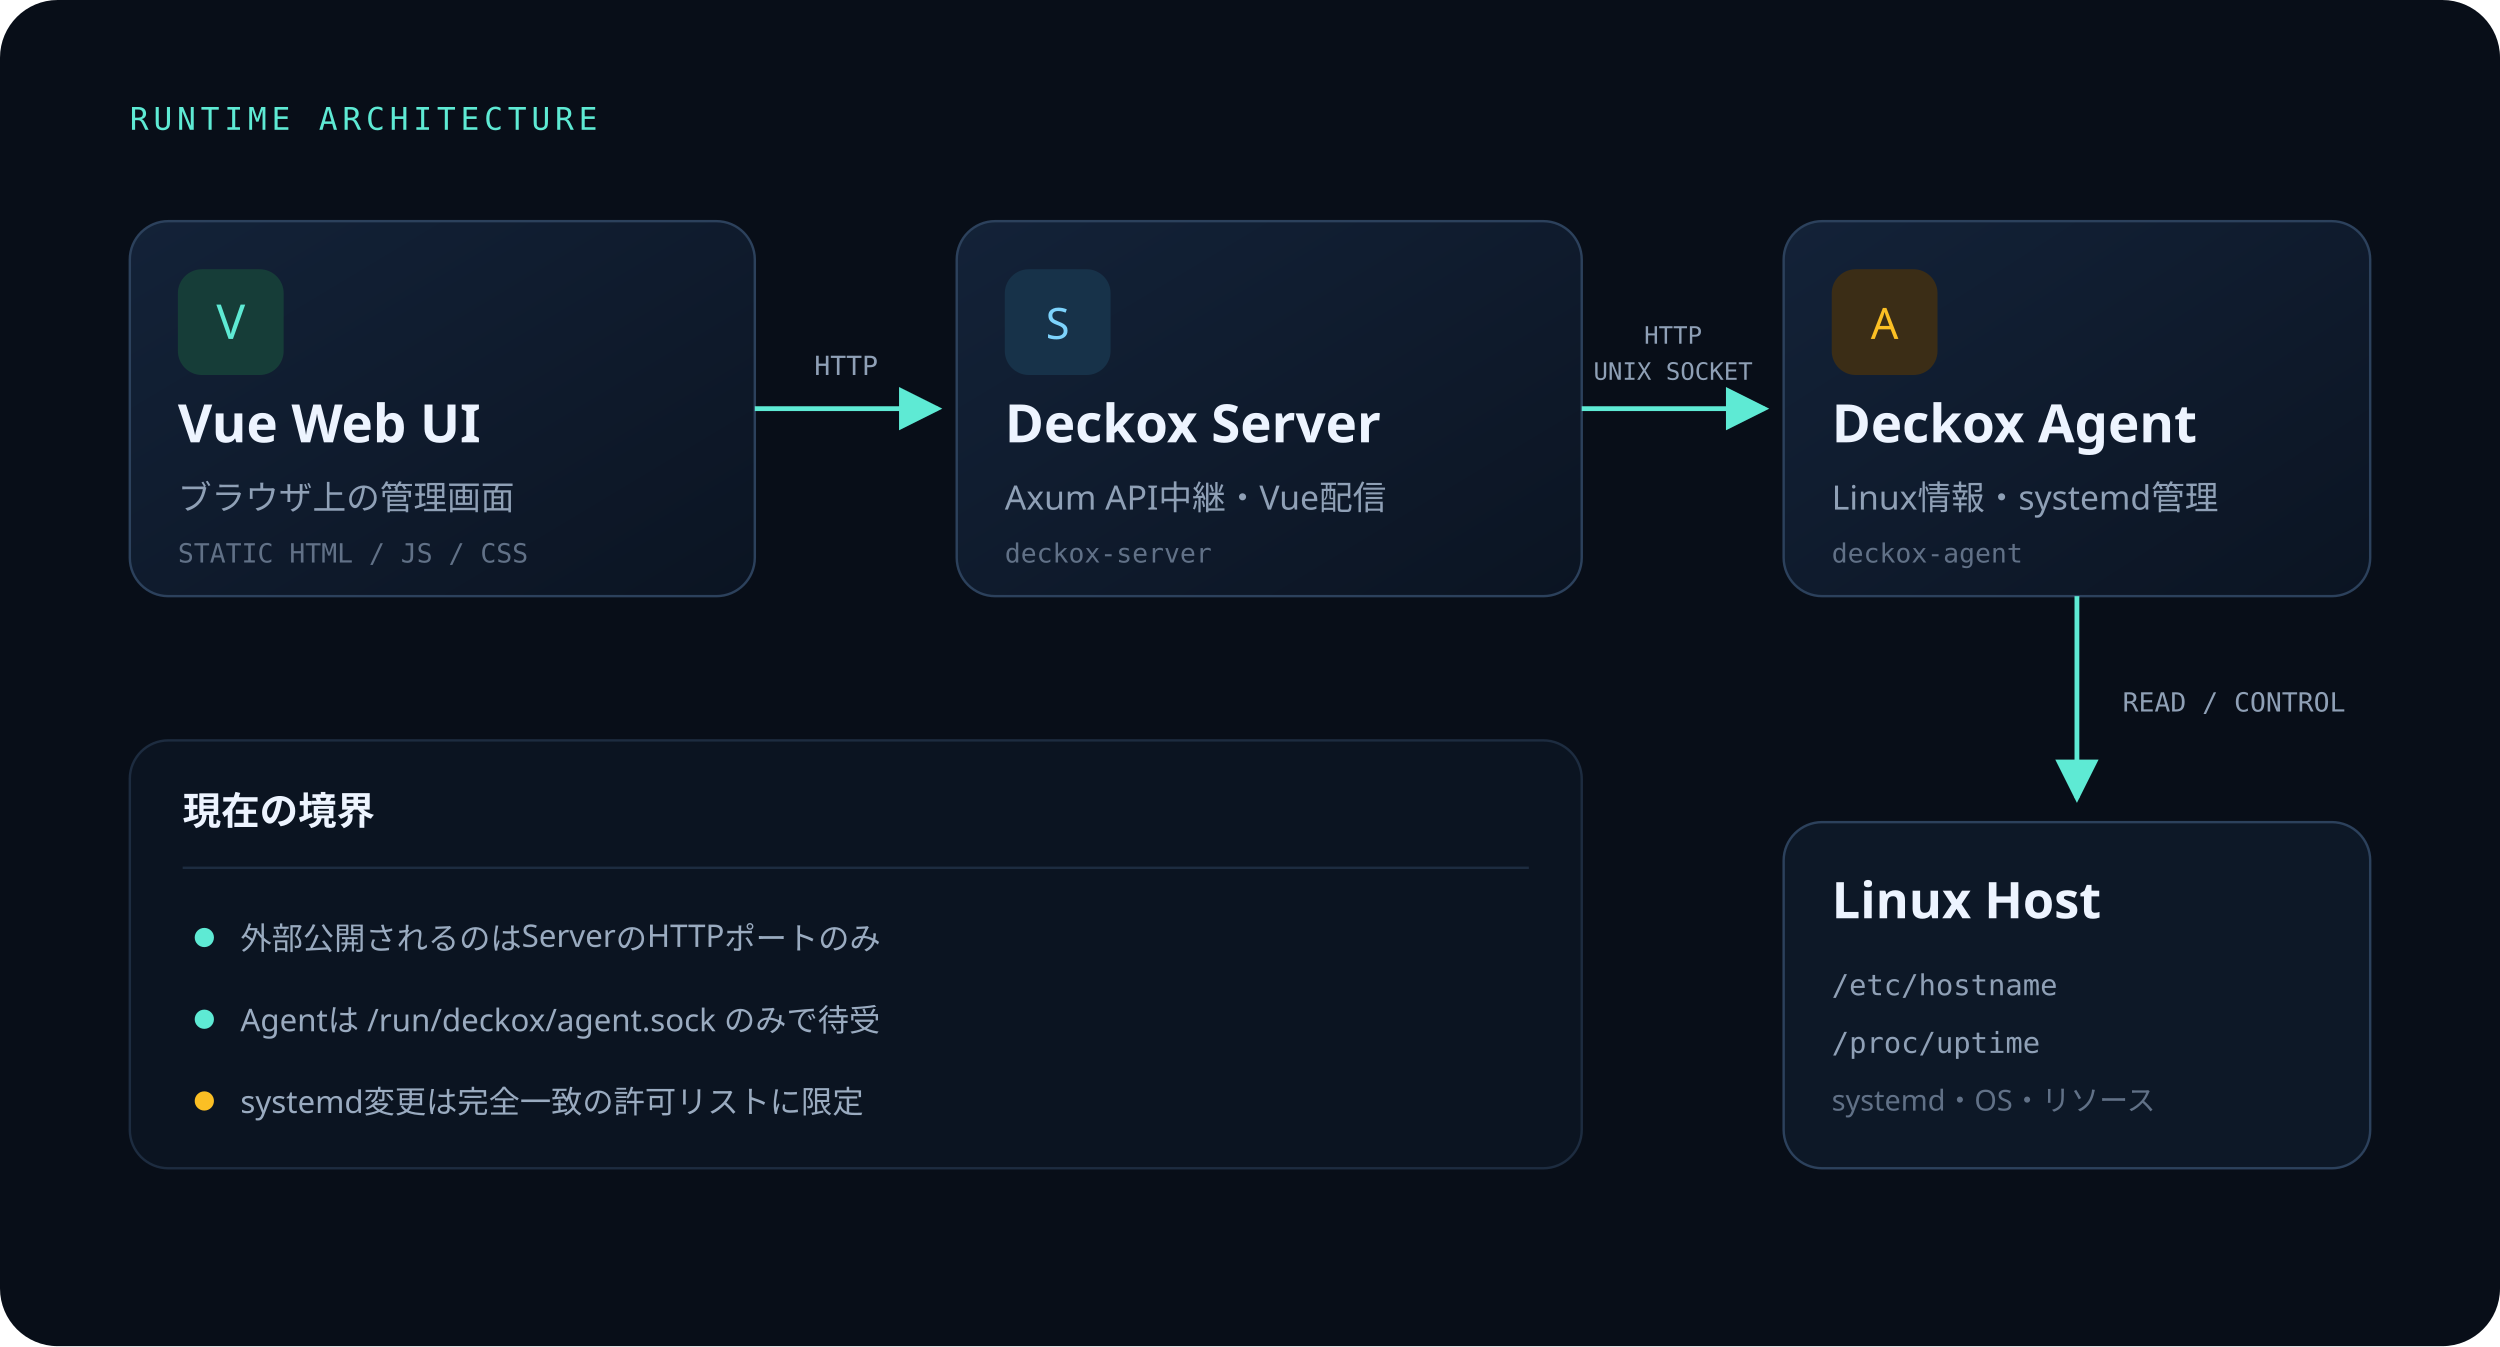
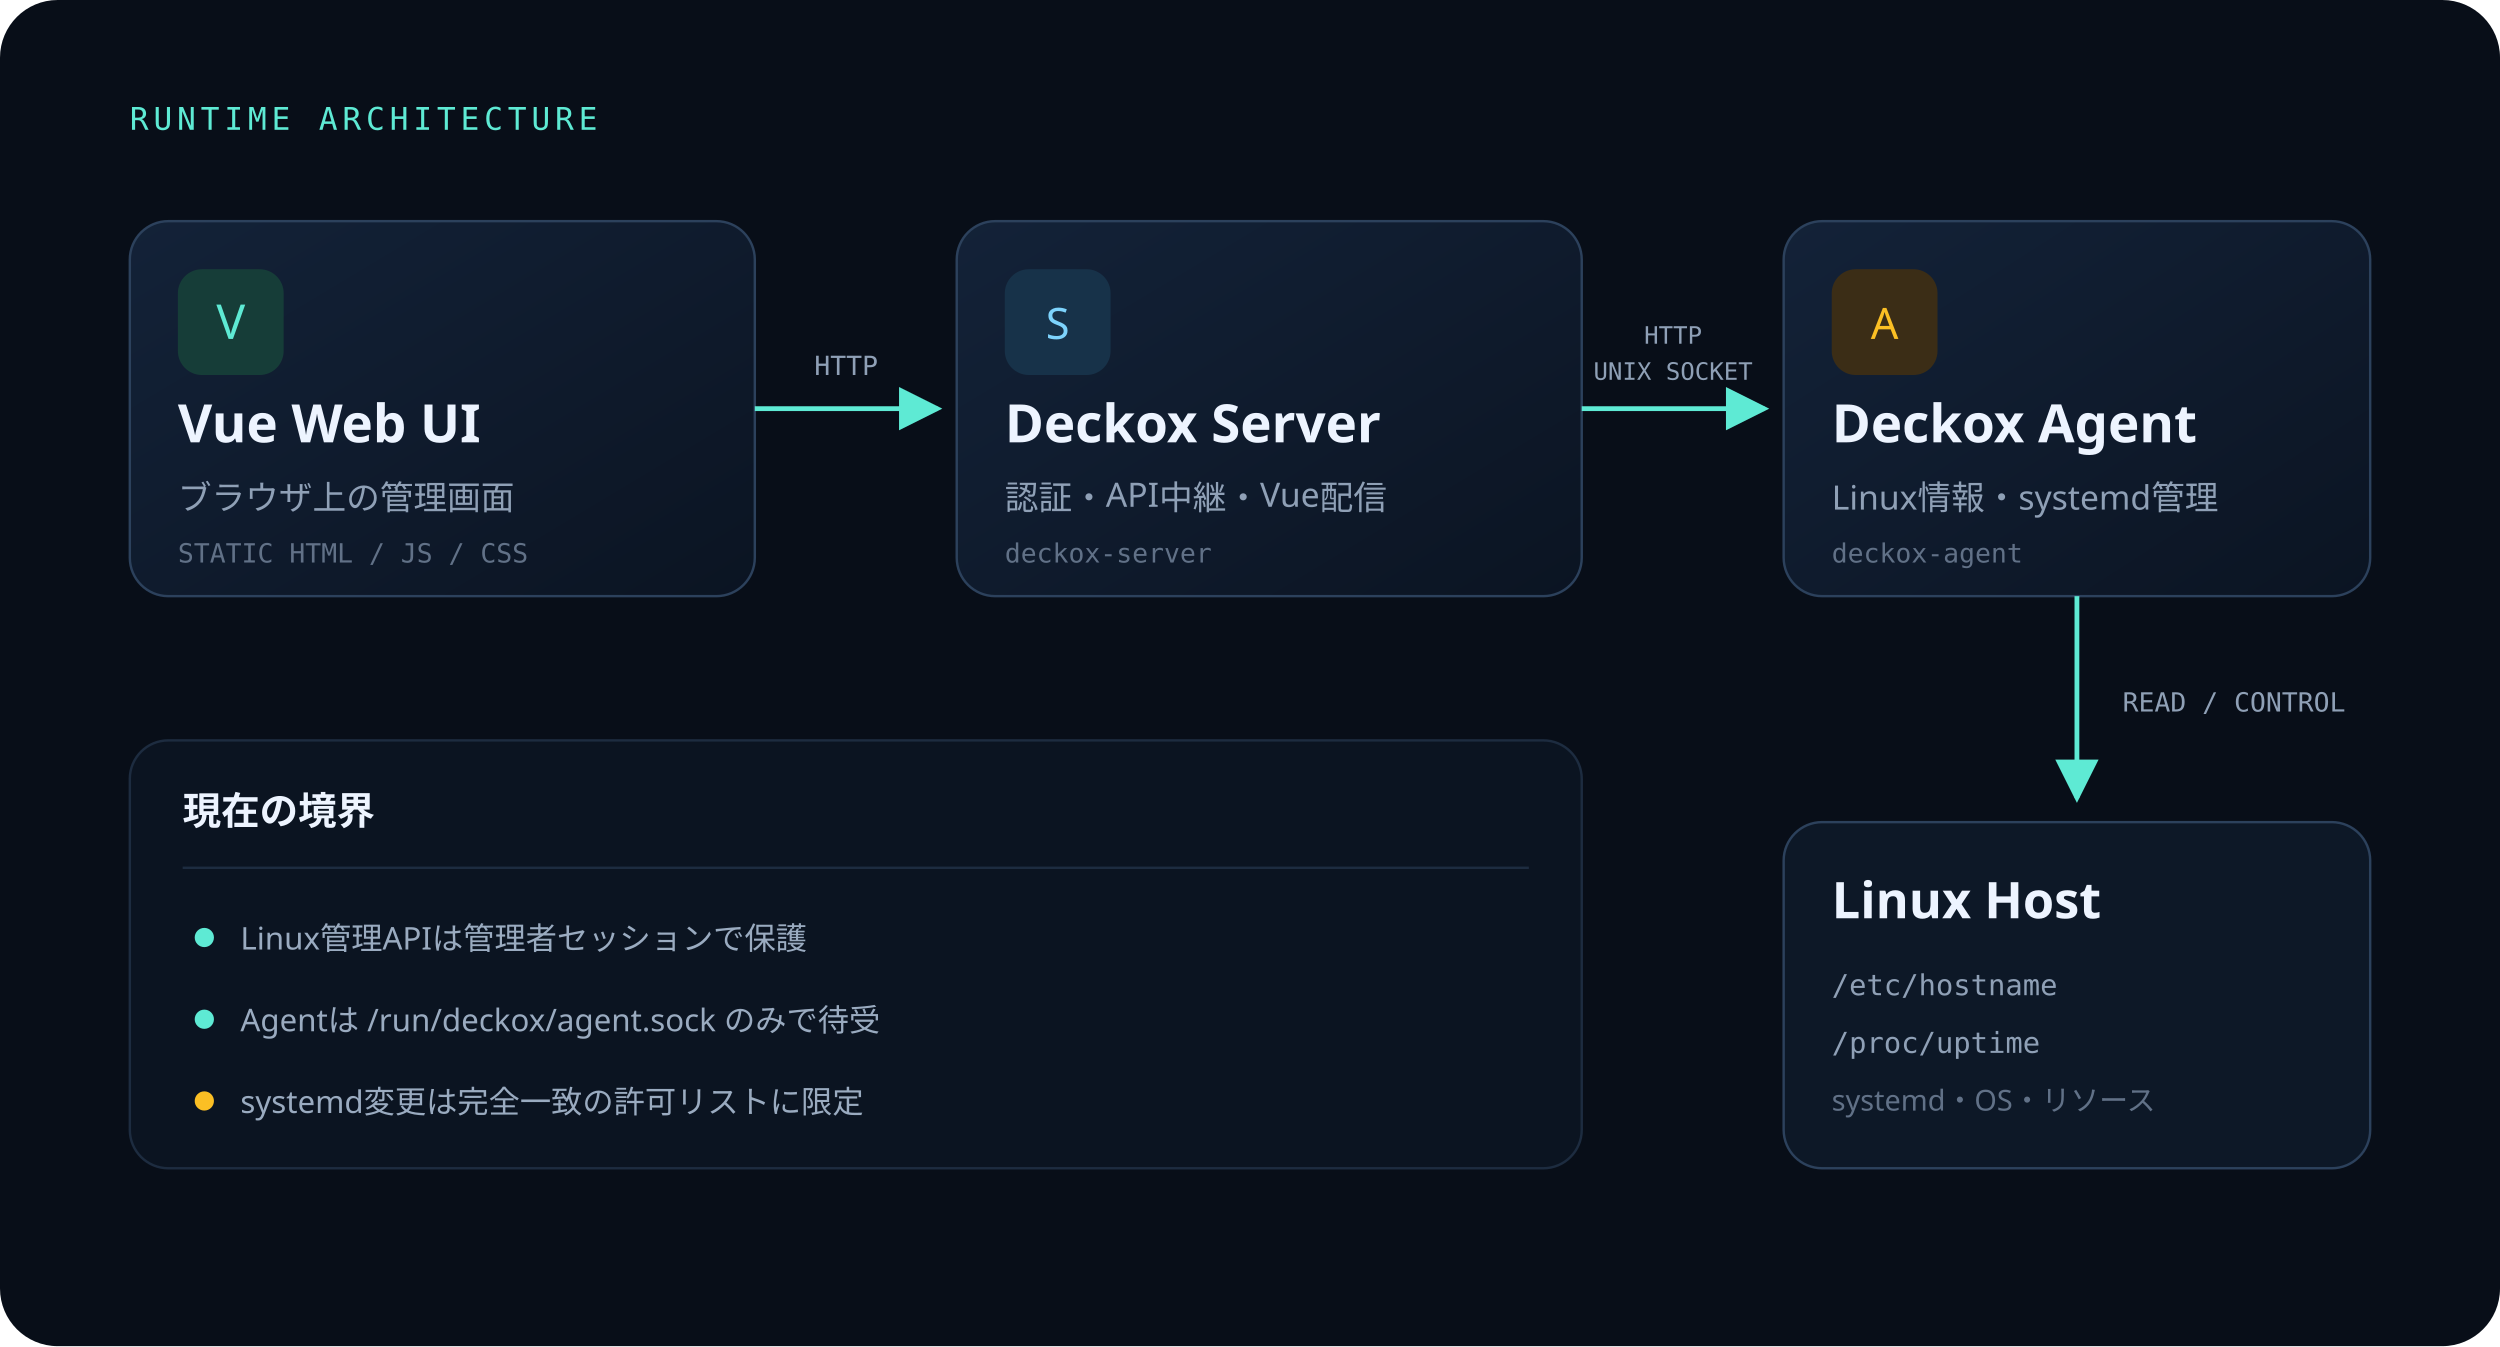
<svg xmlns="http://www.w3.org/2000/svg" viewBox="0 0 1040 560" role="img" aria-labelledby="title desc">
  <defs>
    <linearGradient id="panel" x1="0" x2="1" y1="0" y2="1">
      <stop offset="0" stop-color="#132238" />
      <stop offset="1" stop-color="#0b1422" />
    </linearGradient>
    <marker id="arrow" markerWidth="9" markerHeight="9" refX="8" refY="4.5" orient="auto">
      <path d="M0 0 9 4.5 0 9Z" fill="#5eead4" />
    </marker>
  </defs>
  <rect width="1040" height="560" rx="24" fill="#080e18" />
  <text x="54" y="54" fill="#5eead4" font-family="ui-monospace,monospace" font-size="13" letter-spacing="2">RUNTIME ARCHITECTURE</text>
  <g transform="translate(54 92)">
    <rect width="260" height="156" rx="16" fill="url(#panel)" stroke="#2c415c" />
    <rect x="20" y="20" width="44" height="44" rx="10" fill="#163d38" />
    <text x="42" y="49" text-anchor="middle" fill="#5eead4" font-family="system-ui,sans-serif" font-size="20">V</text>
    <text x="20" y="92" fill="#edf4ff" font-family="system-ui,sans-serif" font-size="22" font-weight="700">Vue Web UI</text>
    <text x="20" y="120" fill="#8fa0b6" font-family="system-ui,sans-serif" font-size="14">ブラウザ上の管理画面</text>
    <text x="20" y="142" fill="#617187" font-family="ui-monospace,monospace" font-size="11">STATIC HTML / JS / CSS</text>
  </g>
  <path d="M314 170 H390" stroke="#5eead4" stroke-width="2" marker-end="url(#arrow)" />
  <text x="352" y="156" text-anchor="middle" fill="#8fa0b6" font-family="ui-monospace,monospace" font-size="11">HTTP</text>
  <g transform="translate(398 92)">
    <rect width="260" height="156" rx="16" fill="url(#panel)" stroke="#2c415c" />
    <rect x="20" y="20" width="44" height="44" rx="10" fill="#173249" />
    <text x="42" y="49" text-anchor="middle" fill="#7dd3fc" font-family="system-ui,sans-serif" font-size="18">S</text>
    <text x="20" y="92" fill="#edf4ff" font-family="system-ui,sans-serif" font-size="22" font-weight="700">Deckox Server</text>
-     <text x="20" y="120" fill="#8fa0b6" font-family="system-ui,sans-serif" font-size="14">Axum API中継・Vue配信</text>
+     <text x="20" y="120" fill="#8fa0b6" font-family="system-ui,sans-serif" font-size="14">認証・API中継・Vue配信</text>
    <text x="20" y="142" fill="#617187" font-family="ui-monospace,monospace" font-size="11">deckox-server</text>
  </g>
  <path d="M658 170 H734" stroke="#5eead4" stroke-width="2" marker-end="url(#arrow)" />
  <text x="696" y="143" text-anchor="middle" fill="#8fa0b6" font-family="ui-monospace,monospace" font-size="10">HTTP</text>
  <text x="696" y="158" text-anchor="middle" fill="#8fa0b6" font-family="ui-monospace,monospace" font-size="10">UNIX SOCKET</text>
  <g transform="translate(742 92)">
    <rect width="244" height="156" rx="16" fill="url(#panel)" stroke="#2c415c" />
    <rect x="20" y="20" width="44" height="44" rx="10" fill="#3b2d16" />
    <text x="42" y="49" text-anchor="middle" fill="#fbbf24" font-family="system-ui,sans-serif" font-size="18">A</text>
    <text x="20" y="92" fill="#edf4ff" font-family="system-ui,sans-serif" font-size="22" font-weight="700">Deckox Agent</text>
    <text x="20" y="120" fill="#8fa0b6" font-family="system-ui,sans-serif" font-size="14">Linux情報・systemd管理</text>
    <text x="20" y="142" fill="#617187" font-family="ui-monospace,monospace" font-size="11">deckox-agent</text>
  </g>
  <path d="M864 248 V332" stroke="#5eead4" stroke-width="2" marker-end="url(#arrow)" />
  <text x="883" y="296" fill="#8fa0b6" font-family="ui-monospace,monospace" font-size="11">READ / CONTROL</text>
  <g transform="translate(742 342)">
    <rect width="244" height="144" rx="16" fill="#0d1827" stroke="#2c415c" />
    <text x="20" y="40" fill="#edf4ff" font-family="system-ui,sans-serif" font-size="21" font-weight="700">Linux Host</text>
    <text x="20" y="72" fill="#8fa0b6" font-family="ui-monospace,monospace" font-size="12">/etc/hostname</text>
    <text x="20" y="96" fill="#8fa0b6" font-family="ui-monospace,monospace" font-size="12">/proc/uptime</text>
    <text x="20" y="120" fill="#617187" font-family="system-ui,sans-serif" font-size="12">systemd・OS・リソース</text>
  </g>
  <g transform="translate(54 308)">
    <rect width="604" height="178" rx="16" fill="#0b1421" stroke="#1d2c40" />
    <text x="22" y="35" fill="#edf4ff" font-family="system-ui,sans-serif" font-size="16" font-weight="700">現在の境界</text>
    <line x1="22" y1="53" x2="582" y2="53" stroke="#1d2c40" />
    <circle cx="31" cy="82" r="4" fill="#5eead4" />
-     <text x="46" y="87" fill="#9aabc0" font-family="system-ui,sans-serif" font-size="13">外部公開されるのはServerのHTTPポートのみ</text>
+     <text x="46" y="87" fill="#9aabc0" font-family="system-ui,sans-serif" font-size="13">Linux管理APIは管理者セッションで保護</text>
    <circle cx="31" cy="116" r="4" fill="#5eead4" />
    <text x="46" y="121" fill="#9aabc0" font-family="system-ui,sans-serif" font-size="13">Agentは /run/deckox/agent.sock のみで待受</text>
    <circle cx="31" cy="150" r="4" fill="#fbbf24" />
    <text x="46" y="155" fill="#9aabc0" font-family="system-ui,sans-serif" font-size="13">systemd変更は完全一致の許可リストに限定</text>
  </g>
</svg>
